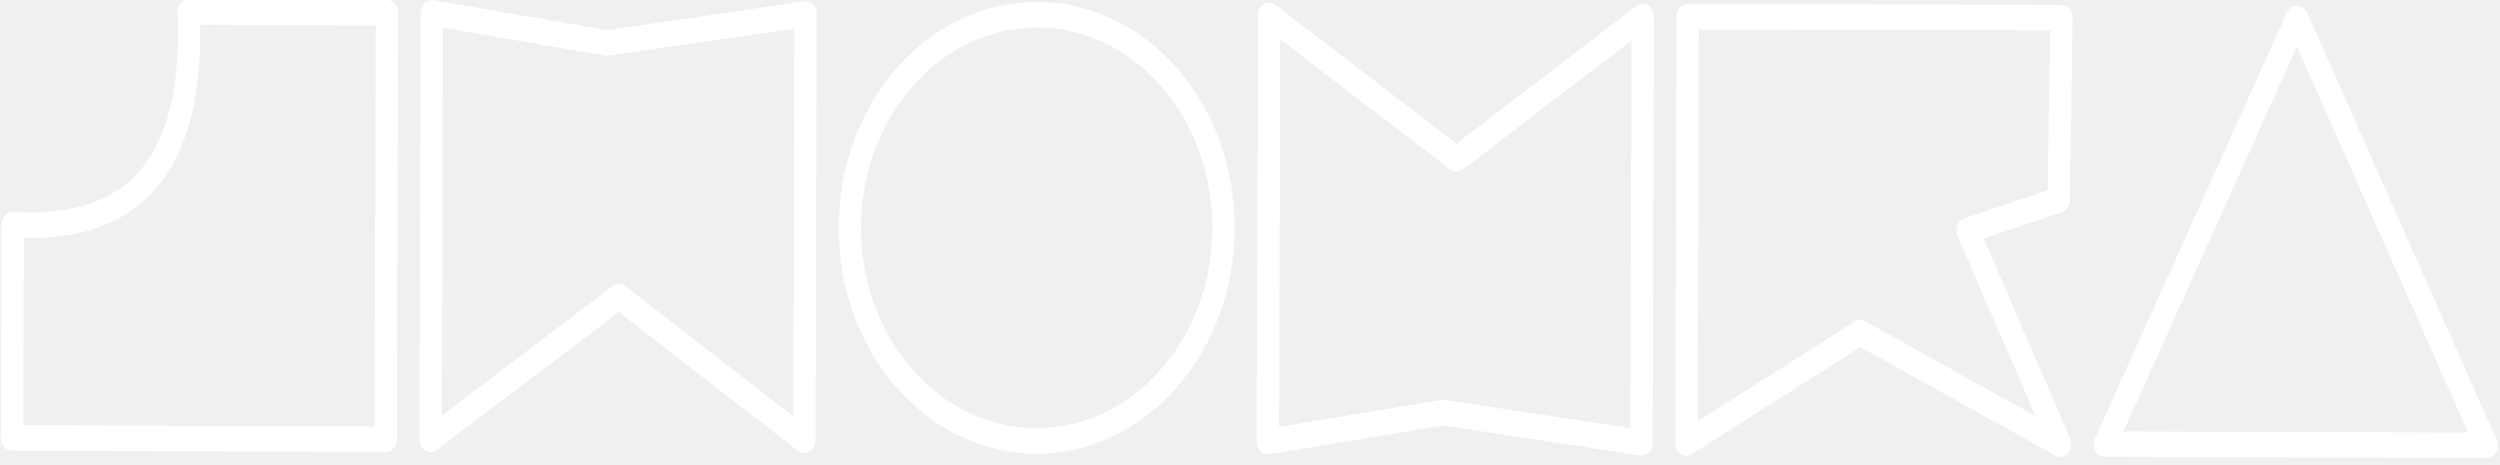
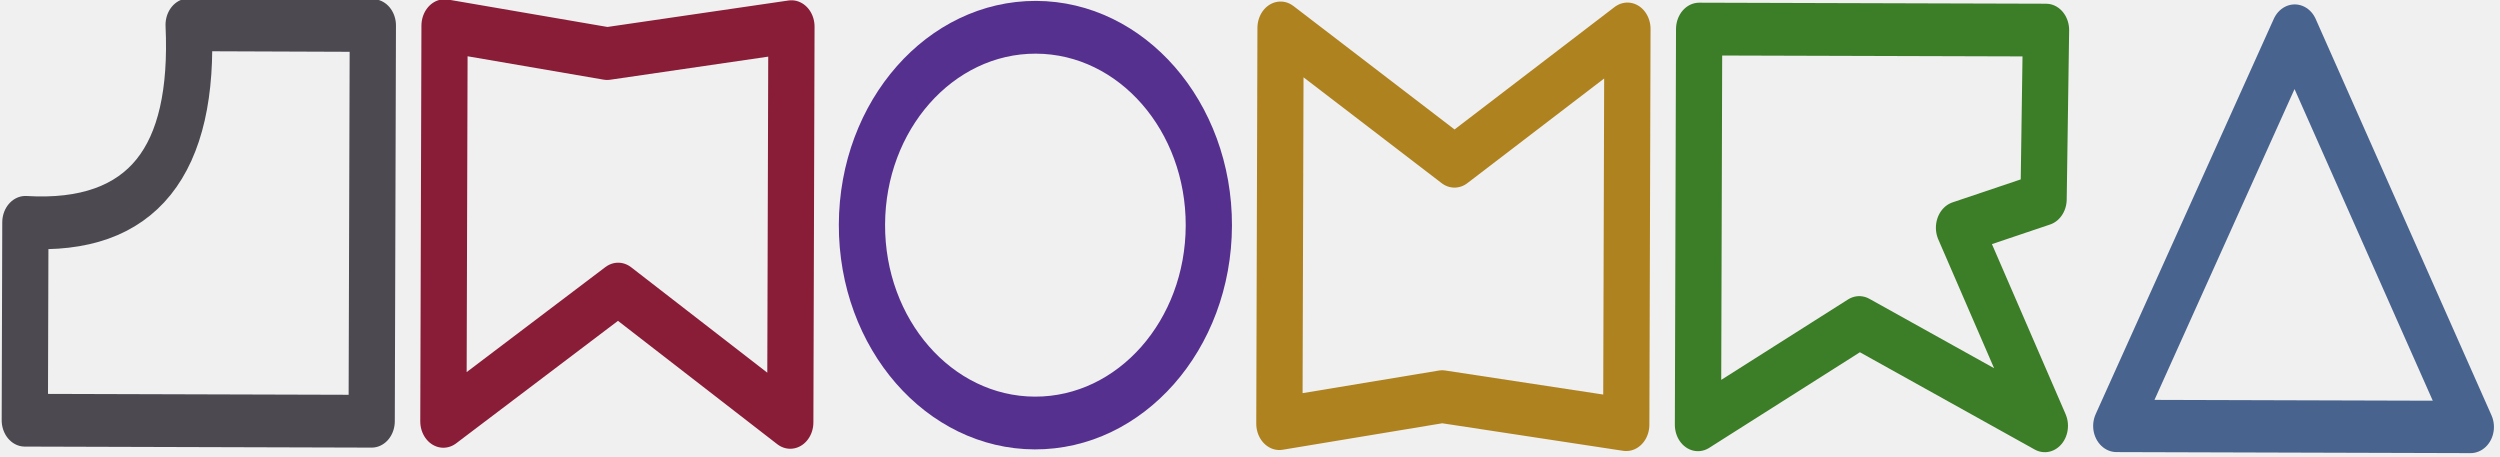
- <svg xmlns="http://www.w3.org/2000/svg" width="100%" height="100%" viewBox="0 0 156 29" version="1.1" xml:space="preserve" style="fill-rule:evenodd;clip-rule:evenodd;stroke-linecap:round;stroke-linejoin:round;stroke-miterlimit:1.5;">
-   <g transform="matrix(1,0,0,1,-259.469,-492.854)">
-     <g transform="matrix(0.396557,0.00116839,-0.00130664,0.443479,362.792,199.806)">
-       <path d="M103.076,663.089L133.079,723.094L73.074,723.094L103.076,663.089Z" style="fill:none;stroke:white;stroke-width:3.57px;" />
+ <svg xmlns="http://www.w3.org/2000/svg" width="100%" height="100%" viewBox="0 0 126 23" version="1.1" xml:space="preserve" style="fill-rule:evenodd;clip-rule:evenodd;stroke-linecap:round;stroke-linejoin:round;stroke-miterlimit:1.5;">
+   <g transform="matrix(1,0,0,1,-296.388,-521.123)">
+     <g transform="matrix(0.297333,0.000876043,-0.0009797,0.332514,382.043,302.087)">
+       <path d="M103.076,663.089L133.079,723.094L73.074,723.094L103.076,663.089Z" style="fill:none;stroke:rgb(72,99,141);stroke-width:7.93px;" />
    </g>
-     <g transform="matrix(0.332107,0.000978499,-0.00111628,0.378869,270.051,243.023)">
-       <path d="M121.718,661.406L84.436,666.28L51.509,661.406L51.509,731.615L86.799,708.054L121.718,731.615L121.718,661.406Z" style="fill:none;stroke:white;stroke-width:4.21px;" />
+     <g transform="matrix(0.249009,0.000733665,-0.00083697,0.284071,306.521,334.491)">
+       <path d="M121.718,661.406L84.436,666.28L51.509,661.406L51.509,731.615L86.799,708.054L121.718,731.615L121.718,661.406Z" style="fill:none;stroke:rgb(137,29,56);stroke-width:9.36px;" />
    </g>
-     <g transform="matrix(0.332107,0.000978499,-0.00111628,0.378869,243.93,242.946)">
-       <path d="M121.718,661.406L84.436,661.377C85.774,685.403 75.396,697.711 51.509,696.51L51.509,731.615L121.718,731.615L121.718,661.406Z" style="fill:none;stroke:white;stroke-width:4.21px;" />
+     <g transform="matrix(0.249009,0.000733665,-0.00083697,0.284071,285.424,334.433)">
+       <path d="M121.718,661.406L84.436,661.377C85.774,685.403 75.396,697.711 51.509,696.51L51.509,731.615L121.718,731.615L121.718,661.406Z" style="fill:none;stroke:rgb(76,73,81);stroke-width:9.36px;" />
    </g>
-     <g transform="matrix(0.332107,0.000978499,0.00111628,-0.378869,320.738,770.949)">
-       <path d="M121.718,661.406L84.436,666.28L51.509,661.406L51.509,731.615L86.799,708.054L121.718,731.615L121.718,661.406Z" style="fill:none;stroke:white;stroke-width:4.21px;" />
+     <g transform="matrix(0.249009,0.000733665,0.00083697,-0.284071,347.489,730.323)">
+       <path d="M121.718,661.406L84.436,666.28L51.509,661.406L51.509,731.615L86.799,708.054L121.718,731.615L121.718,661.406Z" style="fill:none;stroke:rgb(175,130,32);stroke-width:9.36px;" />
    </g>
-     <g transform="matrix(0.332107,0.000978499,0.00111628,-0.378869,346.859,771.026)">
-       <path d="M121.718,661.406L84.086,679.636L51.509,661.406L51.509,731.615L121.718,731.615L121.326,701.612L104.227,696.51L121.718,661.406Z" style="fill:none;stroke:white;stroke-width:4.21px;" />
+     <g transform="matrix(0.249009,0.000733665,0.00083697,-0.284071,368.586,730.381)">
+       <path d="M121.718,661.406L84.086,679.636L51.509,661.406L51.509,731.615L121.718,731.615L121.326,701.612L104.227,696.51L121.718,661.406Z" style="fill:none;stroke:rgb(60,125,40);stroke-width:9.36px;" />
    </g>
-     <g transform="matrix(0.332107,0.000978499,-0.00111628,0.378869,268.265,243.017)">
-       <circle cx="170.644" cy="696.51" r="35.105" style="fill:none;stroke:white;stroke-width:4.21px;" />
+     <g transform="matrix(0.249009,0.000733665,-0.00083697,0.284071,306.663,334.487)">
+       <circle cx="170.644" cy="696.51" r="35.105" style="fill:none;stroke:rgb(86,48,142);stroke-width:9.36px;" />
    </g>
  </g>
</svg>
